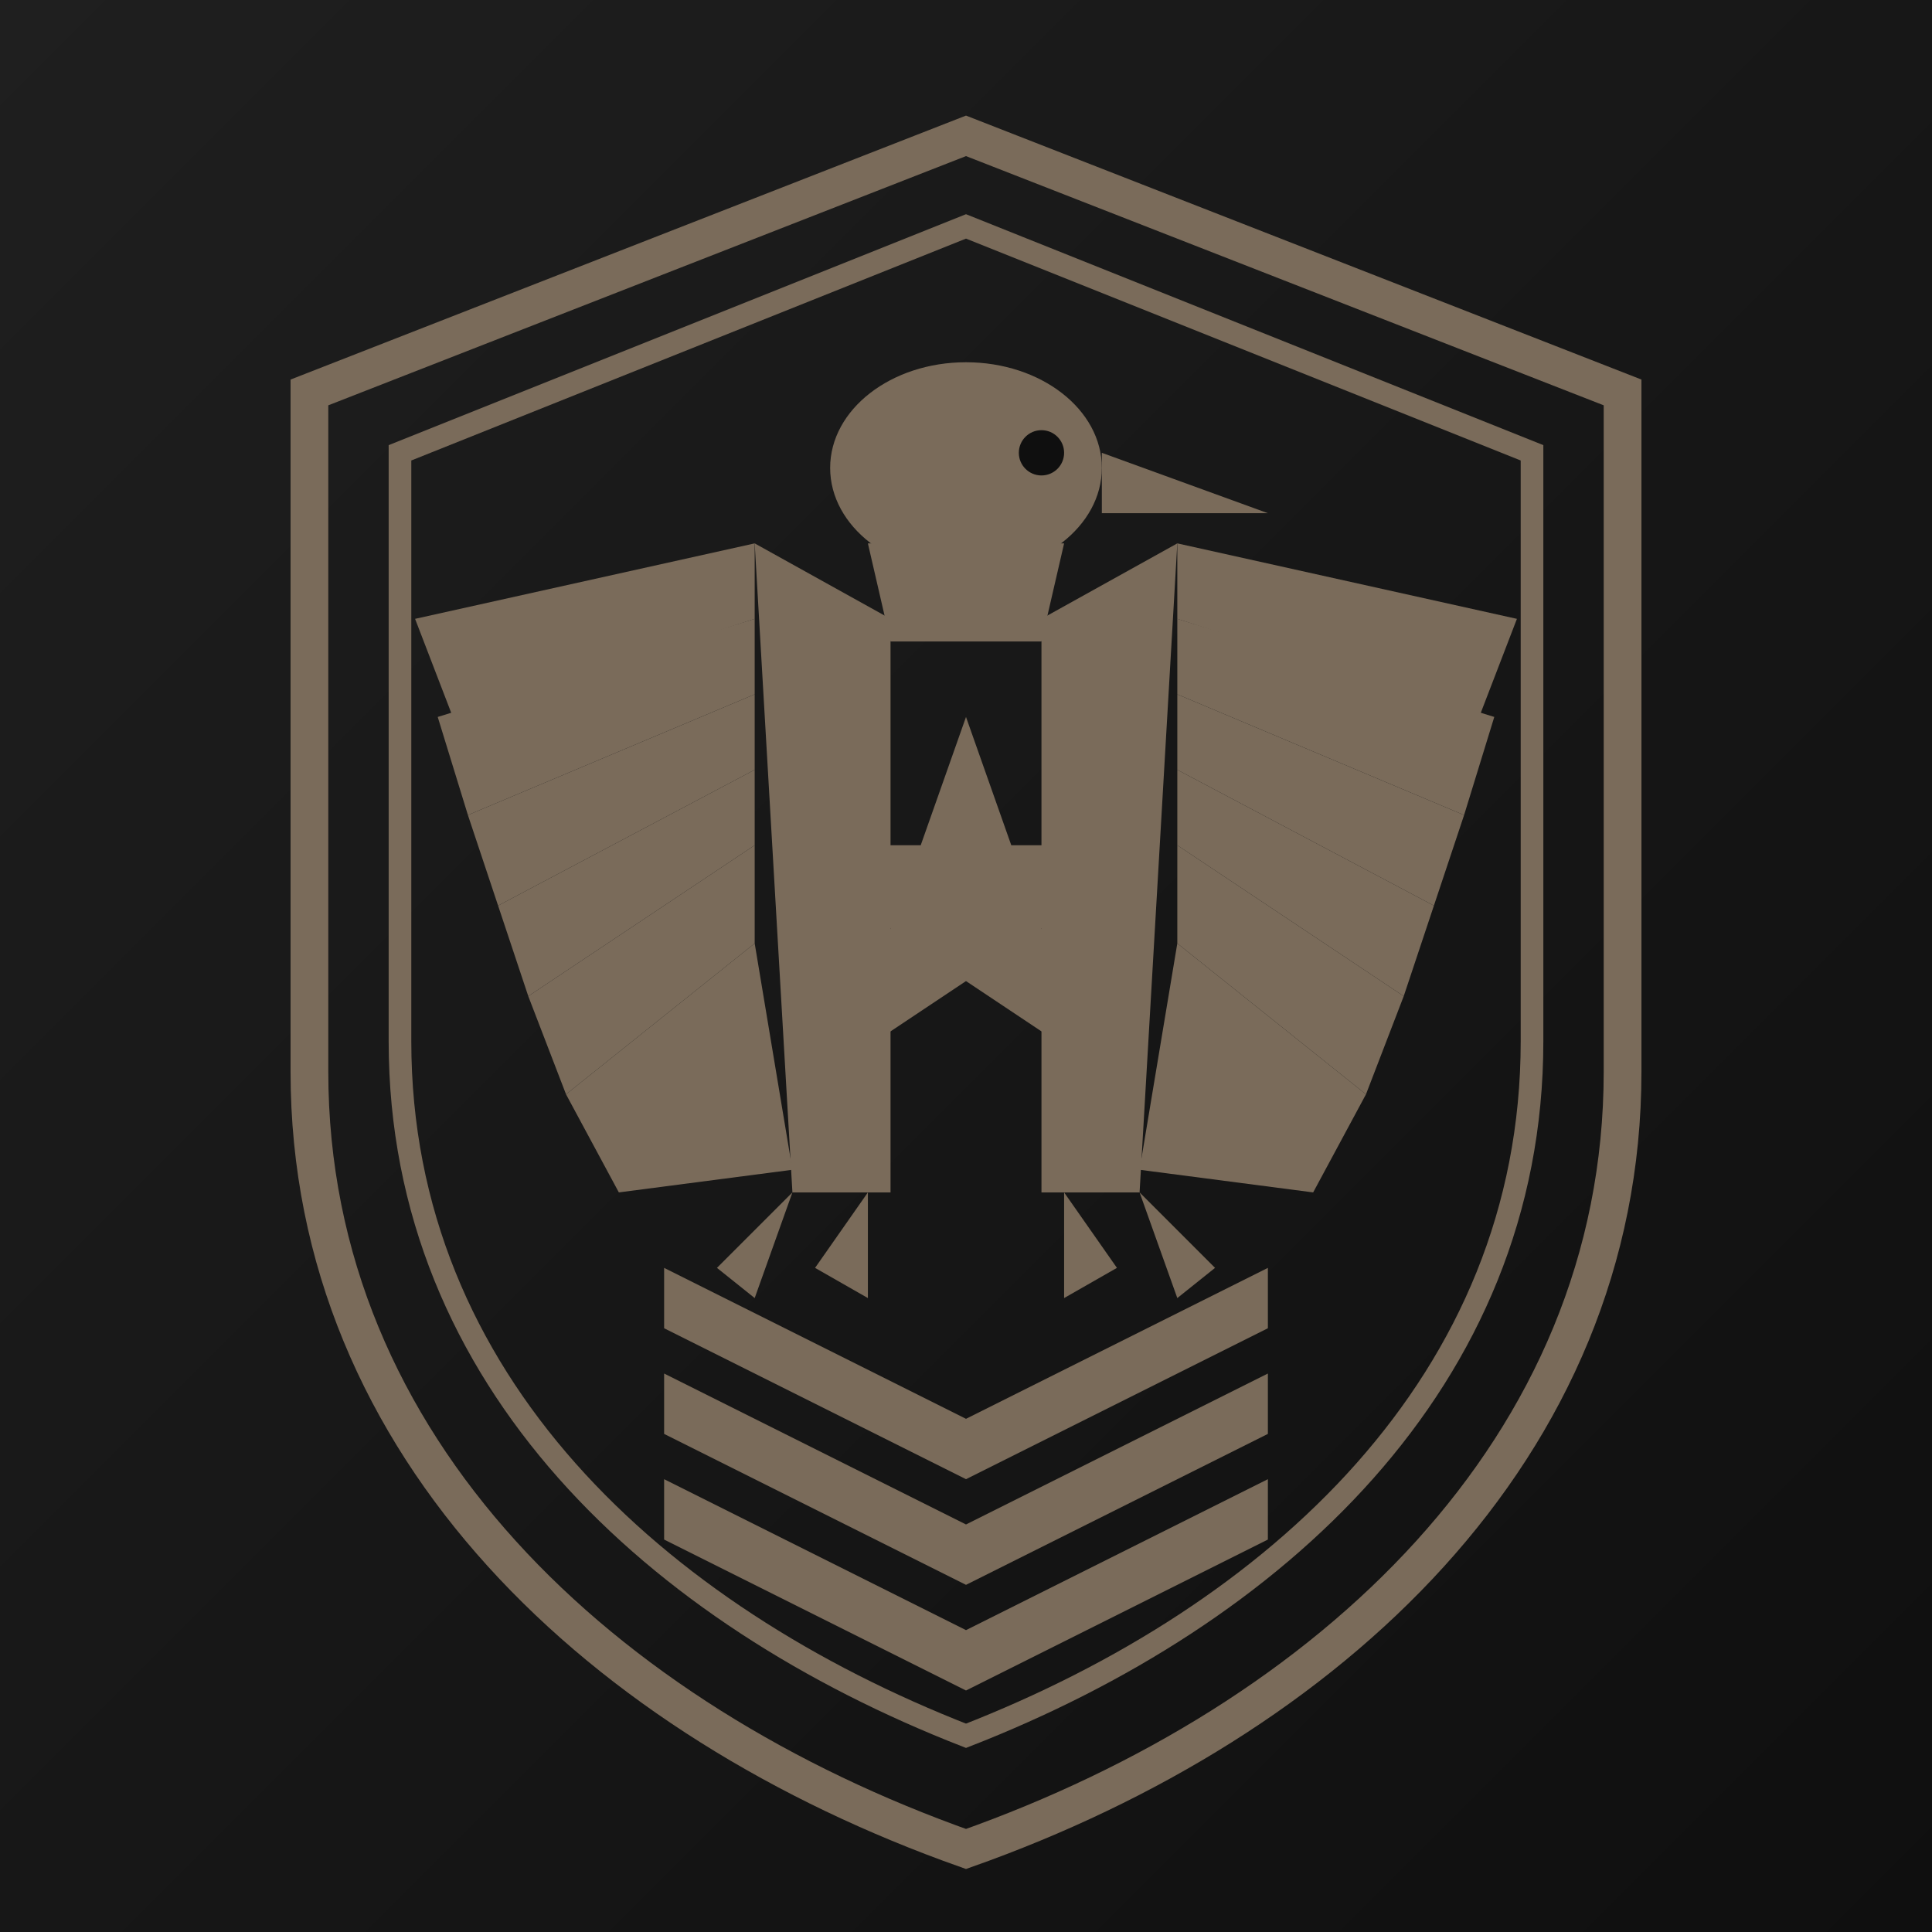
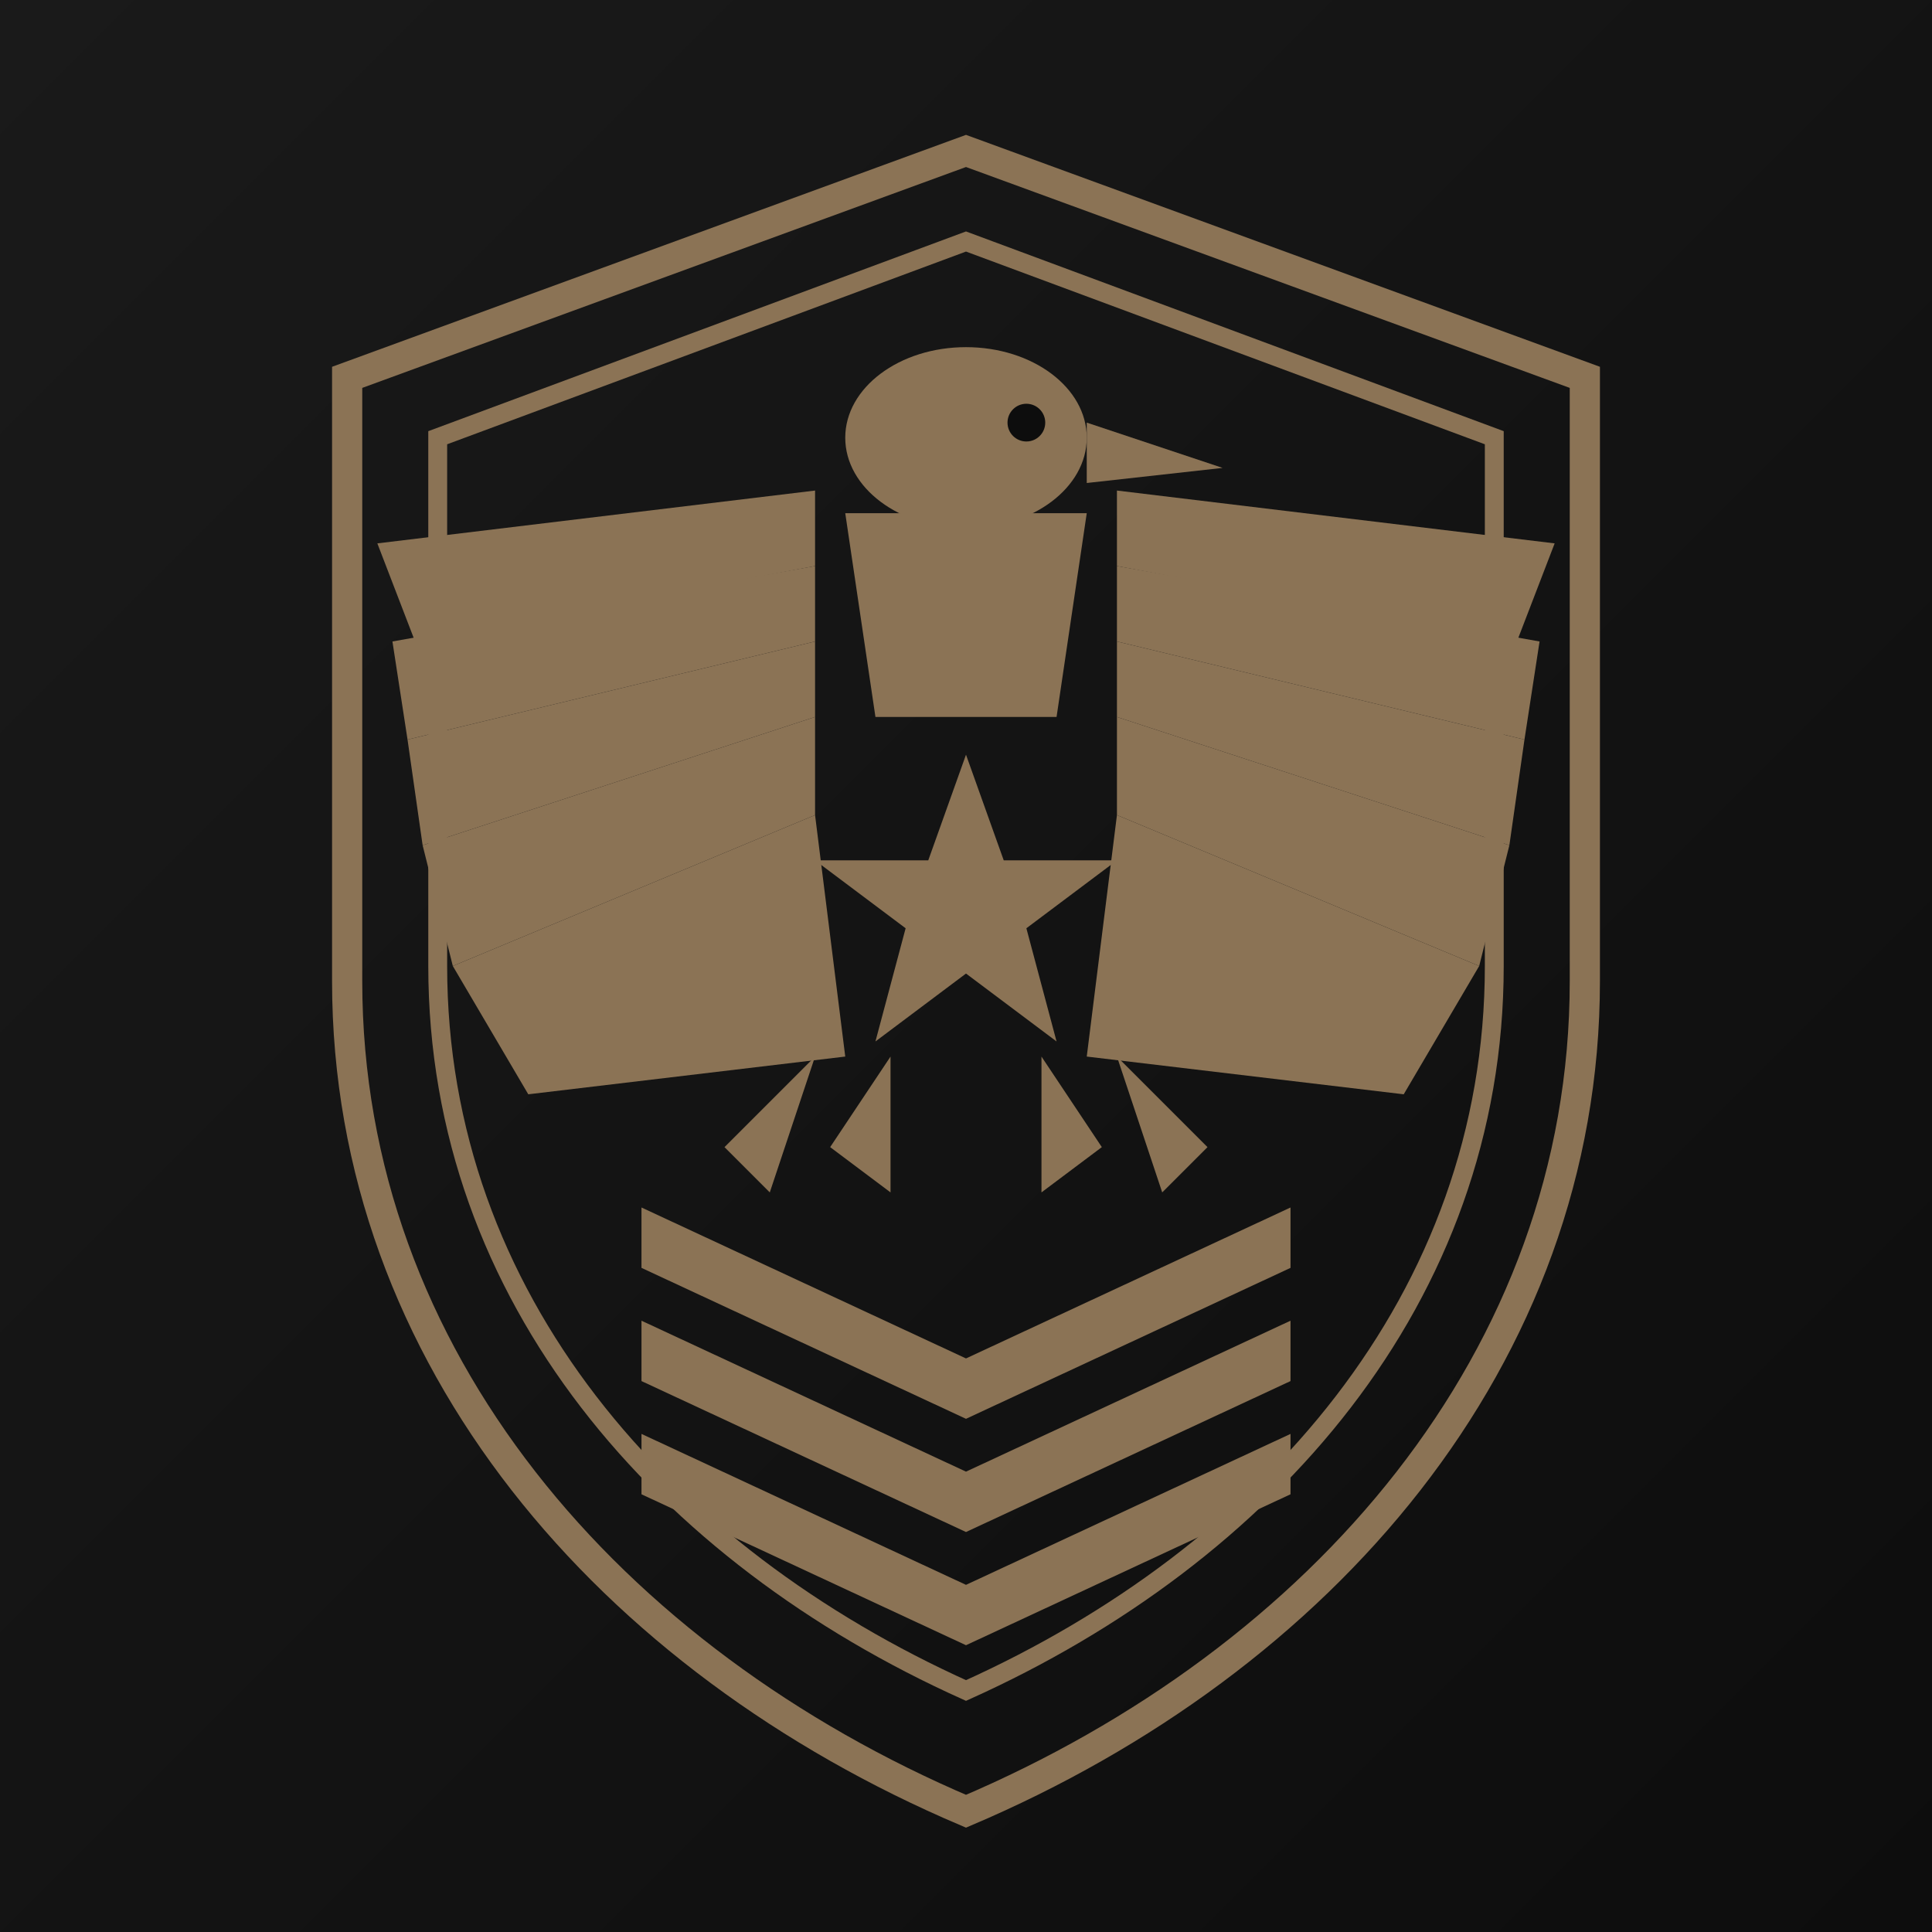
<svg xmlns="http://www.w3.org/2000/svg" viewBox="0 0 256 256">
  <defs>
    <linearGradient id="bgGrad" x1="0%" y1="0%" x2="100%" y2="100%">
-       <stop offset="0%" style="stop-color:#1f1f1f" />
-       <stop offset="100%" style="stop-color:#0f0f0f" />
+       <stop offset="0%" style="stop-color:#1a1a1a" />
+       <stop offset="100%" style="stop-color:#0d0d0d" />
    </linearGradient>
  </defs>
  <rect width="256" height="256" fill="url(#bgGrad)" />
-   <path d="M128 18 L215 52 L215 142 C215 192 176 228 128 245 C80 228 41 192 41 142 L41 52 Z" fill="none" stroke="#7a6b5a" stroke-width="5" />
-   <path d="M128 30 L203 60 L203 138 C203 183 169 214 128 230 C87 214 53 183 53 138 L53 60 Z" fill="none" stroke="#7a6b5a" stroke-width="3" />
-   <g fill="#7a6b5a">
-     <ellipse cx="128" cy="62" rx="18" ry="14" />
-     <path d="M146 60 L168 68 L146 68 Z" />
-     <circle cx="138" cy="60" r="3" fill="#0f0f0f" />
-     <path d="M115 72 L141 72 L138 85 L118 85 Z" />
+   <path d="M128 20 L210 50 L210 130 C210 180 175 220 128 240 C81 220 46 180 46 130 L46 50 Z" fill="none" stroke="#8b7355" stroke-width="4" />
+   <path d="M128 32 L198 58 L198 128 C198 172 168 206 128 224 C88 206 58 172 58 128 L58 58 Z" fill="none" stroke="#8b7355" stroke-width="2.5" />
+   <g fill="#8b7355">
+     <ellipse cx="128" cy="58" rx="16" ry="12" />
+     <path d="M144 56 L162 62 L144 64 Z" />
+     <circle cx="136" cy="56" r="2.5" fill="#0d0d0d" />
  </g>
-   <g fill="#7a6b5a">
-     <polygon points="55,82 100,72 100,82 60,95" />
-     <polygon points="58,95 100,82 100,92 62,108" />
-     <polygon points="62,108 100,92 100,102 66,120" />
-     <polygon points="66,120 100,102 100,112 70,132" />
-     <polygon points="70,132 100,112 100,125 75,145" />
-     <polygon points="75,145 100,125 105,155 82,158" />
+   <path d="M112 68 L144 68 L140 95 L116 95 Z" fill="#8b7355" />
+   <g fill="#8b7355">
+     <polygon points="50,72 108,65 108,75 55,85" />
+     <polygon points="52,85 108,75 108,85 54,98" />
+     <polygon points="54,98 108,85 108,95 56,112" />
+     <polygon points="56,112 108,95 108,108 60,128" />
+     <polygon points="60,128 108,108 112,140 70,145" />
  </g>
-   <g fill="#7a6b5a">
-     <polygon points="201,82 156,72 156,82 196,95" />
-     <polygon points="198,95 156,82 156,92 194,108" />
-     <polygon points="194,108 156,92 156,102 190,120" />
-     <polygon points="190,120 156,102 156,112 186,132" />
-     <polygon points="186,132 156,112 156,125 181,145" />
-     <polygon points="181,145 156,125 151,155 174,158" />
+   <g fill="#8b7355">
+     <polygon points="206,72 148,65 148,75 201,85" />
+     <polygon points="204,85 148,75 148,85 202,98" />
+     <polygon points="202,98 148,85 148,95 200,112" />
+     <polygon points="200,112 148,95 148,108 196,128" />
+     <polygon points="196,128 148,108 144,140 186,145" />
  </g>
-   <g fill="#7a6b5a">
-     <polygon points="100,72 118,82 118,158 105,158" />
-     <polygon points="156,72 138,82 138,158 151,158" />
+   <polygon fill="#8b7355" points="128,100 133,114 148,114 136,123 140,138 128,129 116,138 120,123 108,114 123,114" />
+   <g fill="#8b7355">
+     <polygon points="85,160 128,180 171,160 171,168 128,188 85,168" />
+     <polygon points="85,175 128,195 171,175 171,183 128,203 85,183" />
+     <polygon points="85,190 128,210 171,190 171,198 128,218 85,198" />
  </g>
-   <polygon fill="#7a6b5a" points="128,95 134,112 152,112 138,123 143,140 128,130 113,140 118,123 104,112 122,112" />
-   <g fill="#7a6b5a">
-     <polygon points="88,168 128,188 168,168 168,176 128,196 88,176" />
-     <polygon points="88,182 128,202 168,182 168,190 128,210 88,190" />
-     <polygon points="88,196 128,216 168,196 168,204 128,224 88,204" />
-   </g>
-   <g fill="#7a6b5a">
-     <path d="M105,158 L100,172 L95,168 L105,158 Z" />
-     <path d="M115,158 L115,172 L108,168 L115,158 Z" />
-     <path d="M151,158 L156,172 L161,168 L151,158 Z" />
-     <path d="M141,158 L141,172 L148,168 L141,158 Z" />
+   <g fill="#8b7355">
+     <path d="M108,140 L102,158 L96,152 Z" />
+     <path d="M118,140 L118,158 L110,152 Z" />
+     <path d="M148,140 L154,158 L160,152 Z" />
+     <path d="M138,140 L138,158 L146,152 Z" />
  </g>
</svg>
